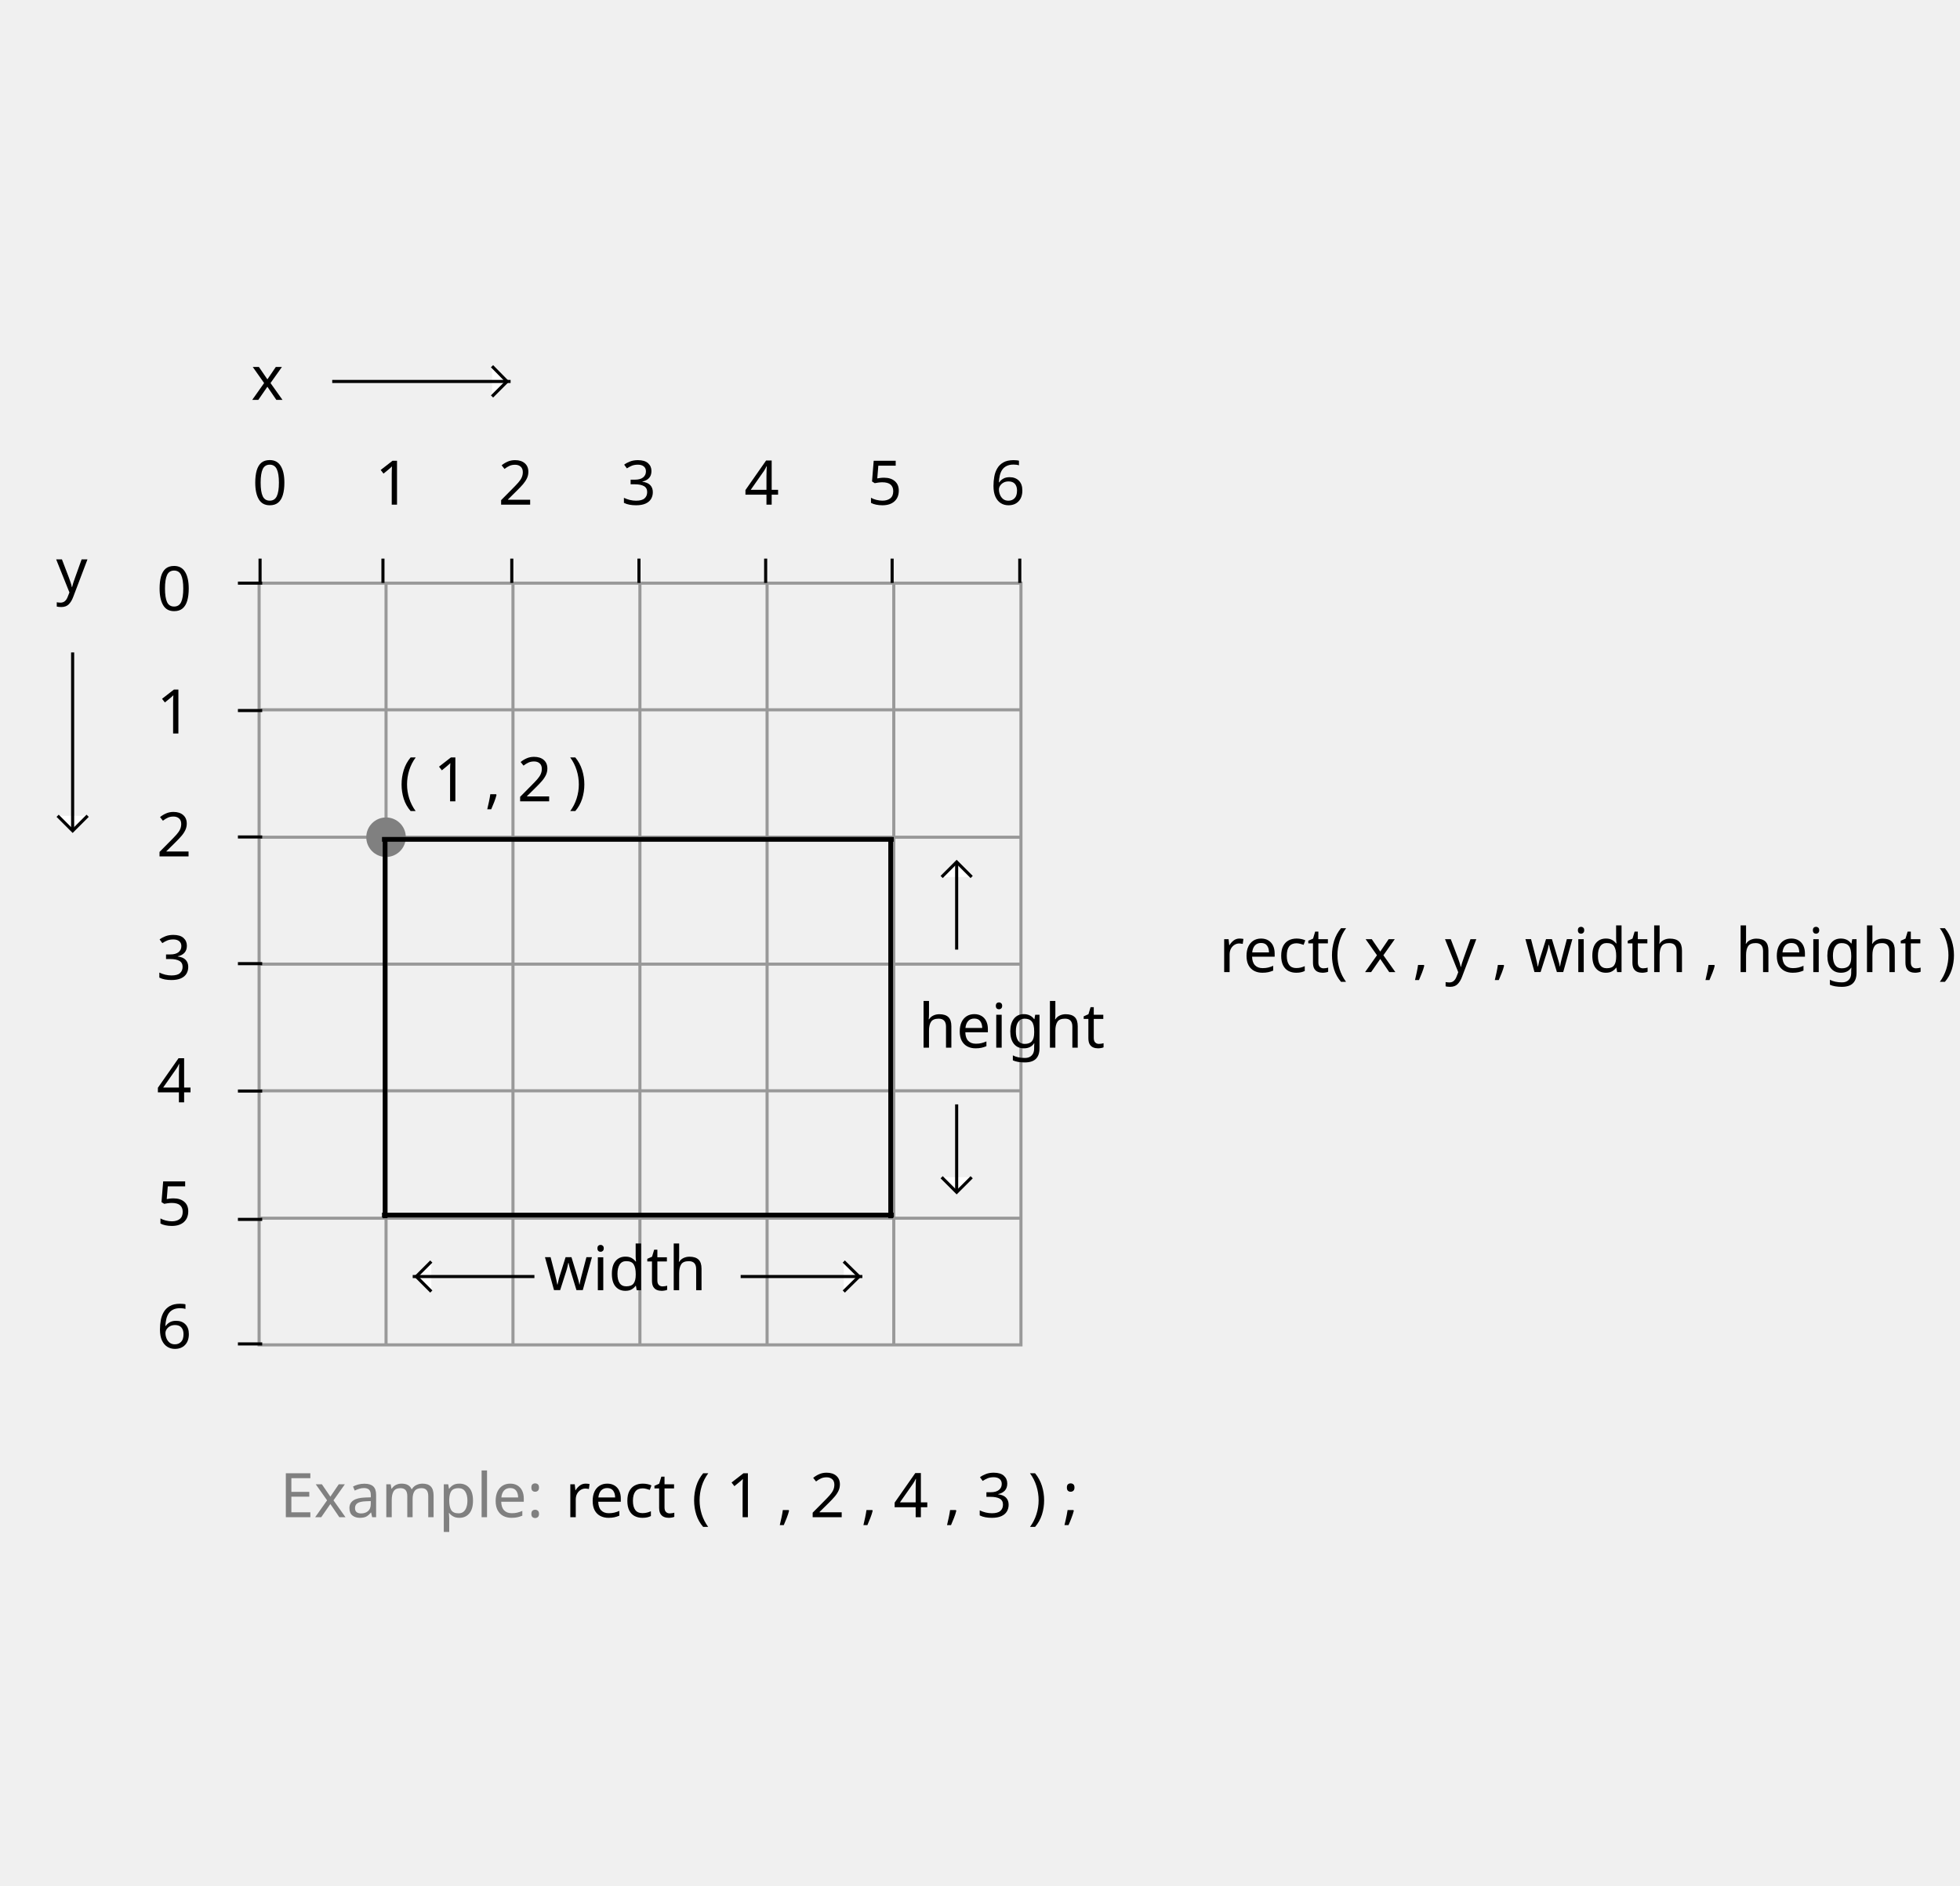
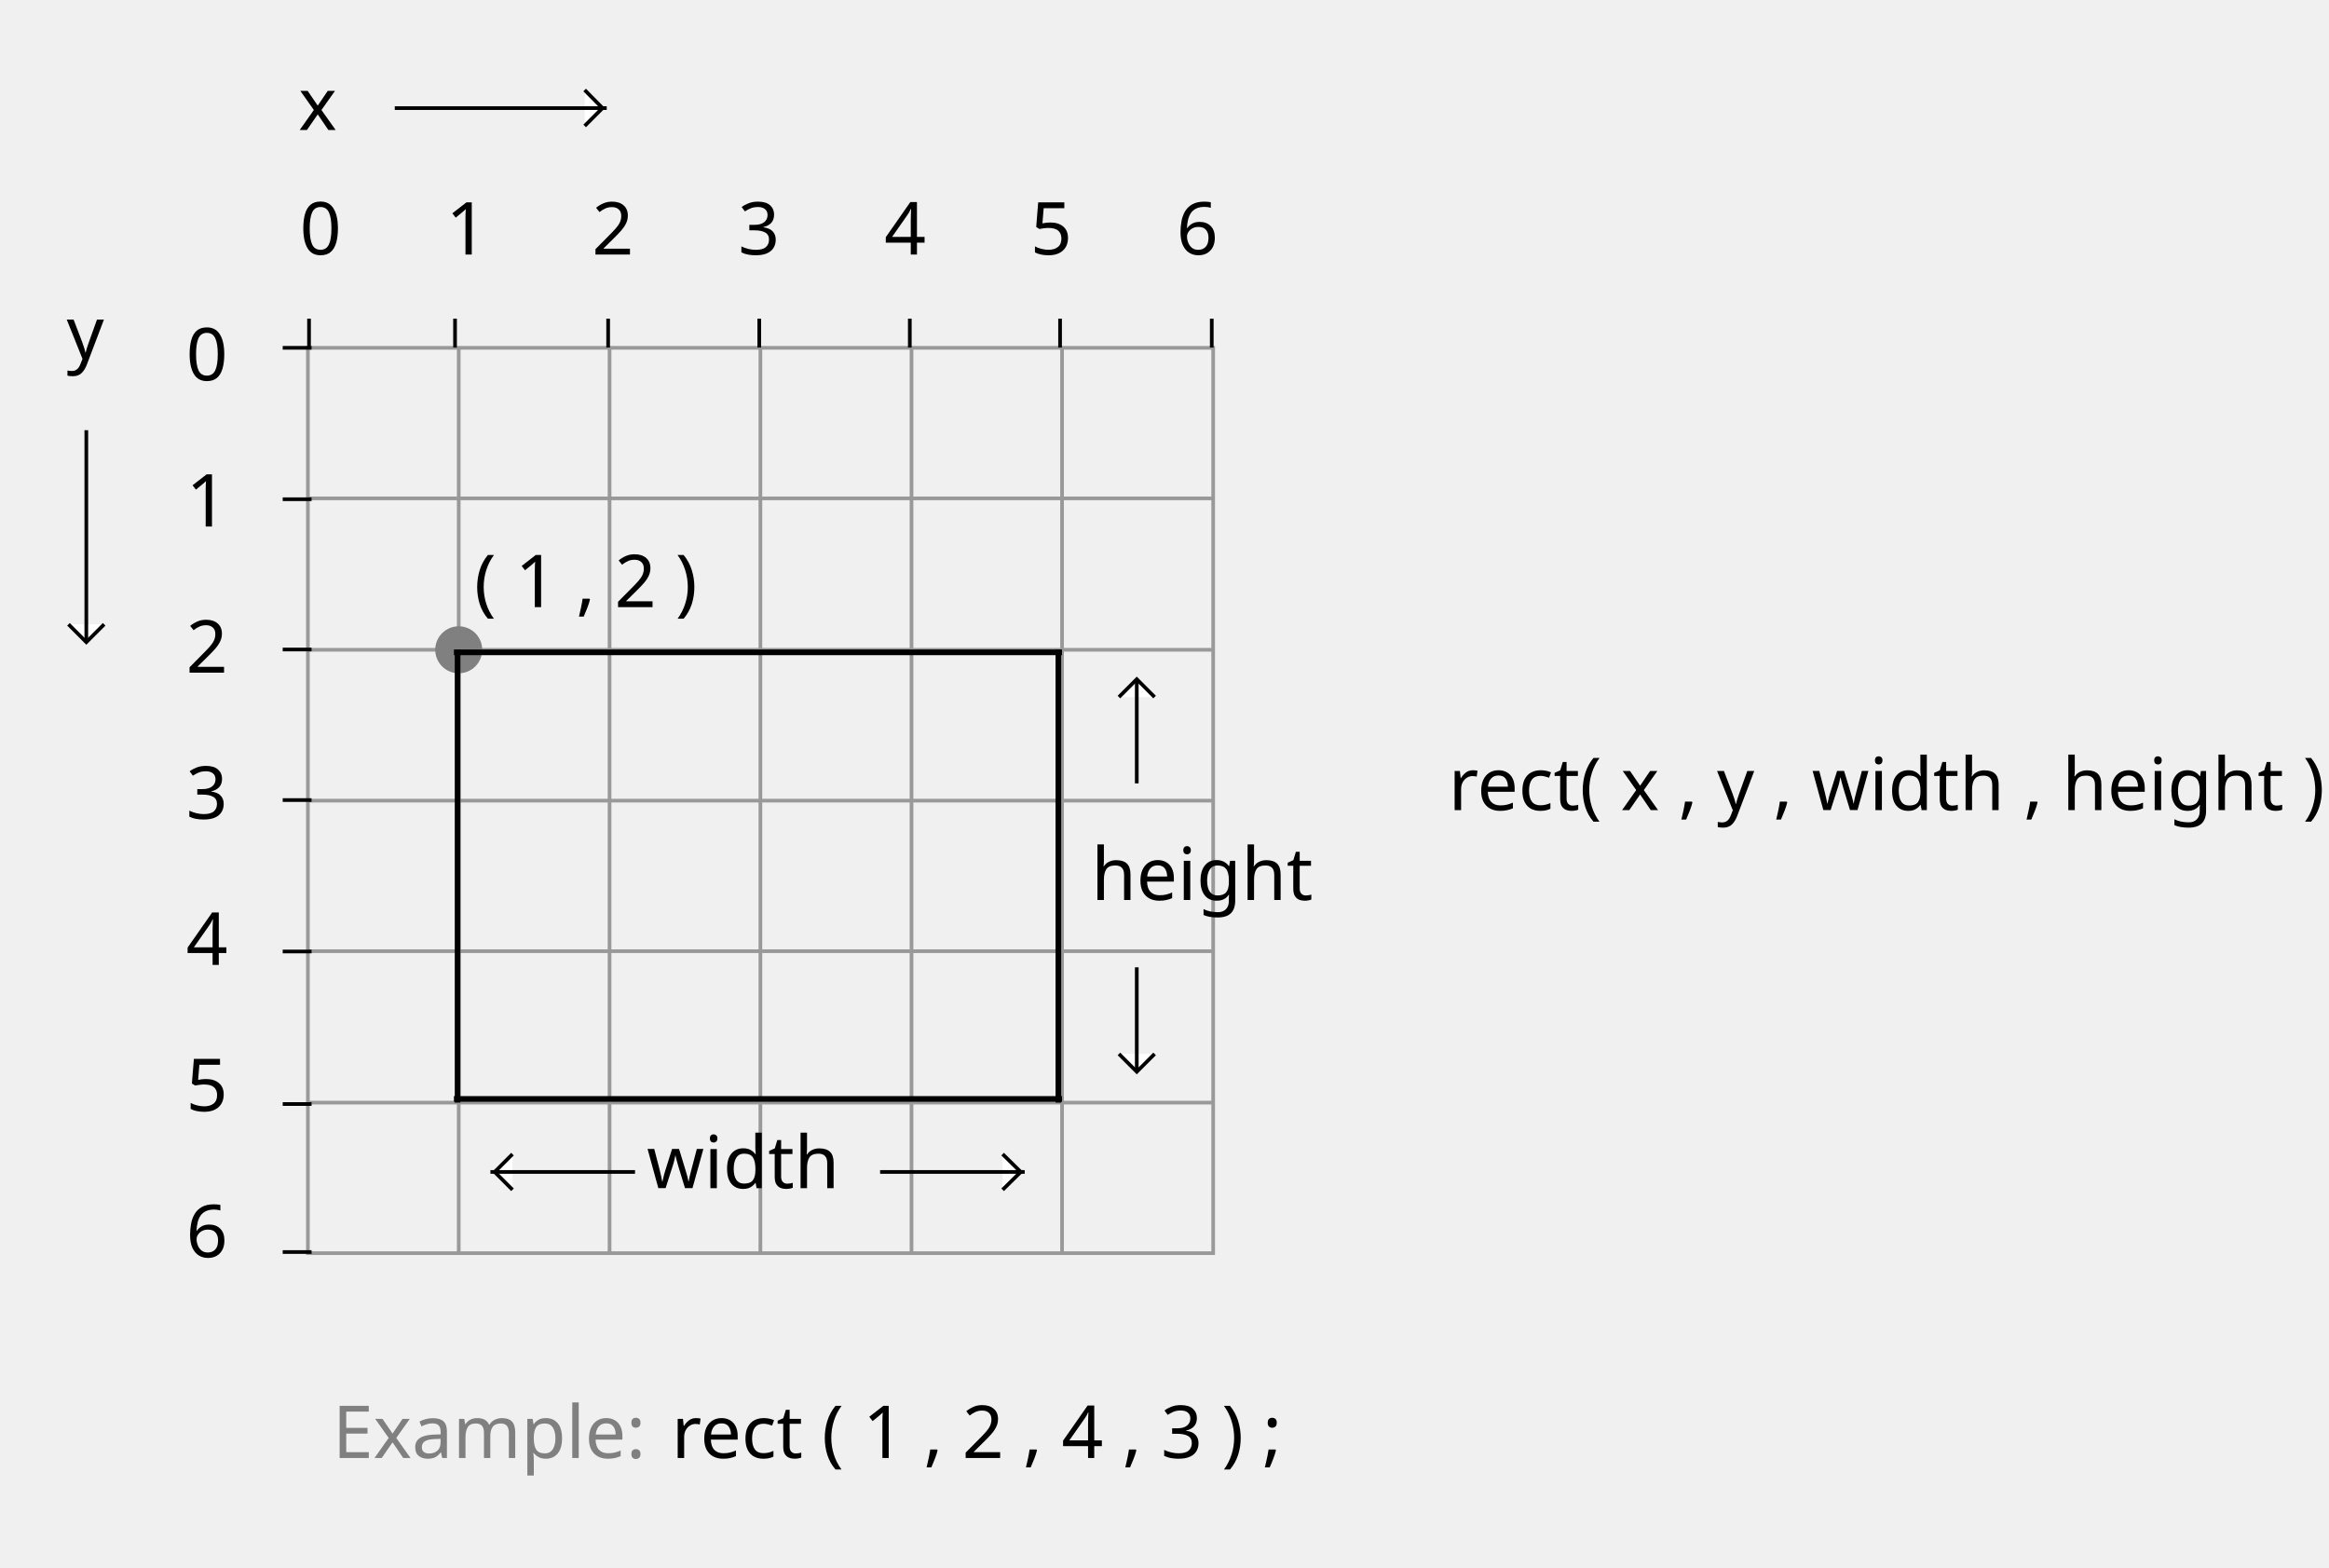
- <svg xmlns="http://www.w3.org/2000/svg" version="1.1" id="Layer_1" x="0px" y="0px" viewBox="-58 0 823 792" enable-background="new -58 0 823 792" xml:space="preserve">
+ <svg xmlns="http://www.w3.org/2000/svg" version="1.1" id="Layer_1" x="0px" y="0px" viewBox="-58 122 823 554" enable-background="new -58 122 823 554" xml:space="preserve">
  <g>
    <rect x="50.8" y="244.9" fill="none" stroke="#999999" stroke-width="1.3" width="319.9" height="319.9" />
    <line fill="none" stroke="#999999" stroke-width="1.3" x1="50.8" y1="511.6" x2="370.6" y2="511.6" />
    <line fill="none" stroke="#999999" stroke-width="1.3" x1="50.8" y1="458.1" x2="370.6" y2="458.1" />
    <line fill="none" stroke="#999999" stroke-width="1.3" x1="50.8" y1="404.9" x2="370.6" y2="404.9" />
    <line fill="none" stroke="#999999" stroke-width="1.3" x1="50.8" y1="351.6" x2="370.6" y2="351.6" />
    <line fill="none" stroke="#999999" stroke-width="1.3" x1="50.8" y1="298.1" x2="370.6" y2="298.1" />
    <line fill="none" stroke="#999999" stroke-width="1.3" x1="317.3" y1="244.9" x2="317.3" y2="564.8" />
    <line fill="none" stroke="#999999" stroke-width="1.3" x1="264.1" y1="244.9" x2="264.1" y2="564.8" />
    <line fill="none" stroke="#999999" stroke-width="1.3" x1="210.7" y1="244.9" x2="210.7" y2="564.8" />
    <line fill="none" stroke="#999999" stroke-width="1.3" x1="157.4" y1="244.9" x2="157.4" y2="564.8" />
    <line fill="none" stroke="#999999" stroke-width="1.3" x1="104.1" y1="244.9" x2="104.1" y2="564.8" />
  </g>
  <text transform="matrix(1 0 0 1 47.4346 167.9454)" font-family="'TheSerif-HP5Plain'" font-size="25.819">x</text>
  <text transform="matrix(1 0 0 1 -34.4453 248.7472)" font-family="'TheSerif-HP5Plain'" font-size="25.819">y</text>
  <text transform="matrix(1 0 0 1 47.9131 211.9318)" font-family="'TheSerif-HP5Plain'" font-size="25.819">0</text>
  <text transform="matrix(1 0 0 1 62.1123 211.9318)" font-family="'TheSerif-HP5Plain'" font-size="25.819" letter-spacing="31"> </text>
  <text transform="matrix(1 0 0 1 99.5498 211.9318)" font-family="'TheSerif-HP5Plain'" font-size="25.819">1</text>
  <text transform="matrix(1 0 0 1 113.751 211.9318)" font-family="'TheSerif-HP5Plain'" font-size="25.819" letter-spacing="31"> </text>
  <text transform="matrix(1 0 0 1 151.1875 211.9318)" font-family="'TheSerif-HP5Plain'" font-size="25.819">2</text>
  <text transform="matrix(1 0 0 1 165.3877 211.9318)" font-family="'TheSerif-HP5Plain'" font-size="25.819" letter-spacing="31"> </text>
  <text transform="matrix(1 0 0 1 202.8252 211.9318)" font-family="'TheSerif-HP5Plain'" font-size="25.819">3</text>
  <text transform="matrix(1 0 0 1 217.0254 211.9318)" font-family="'TheSerif-HP5Plain'" font-size="25.819" letter-spacing="31"> </text>
  <text transform="matrix(1 0 0 1 254.4629 211.9318)" font-family="'TheSerif-HP5Plain'" font-size="25.819">4</text>
  <text transform="matrix(1 0 0 1 268.6631 211.9318)" font-family="'TheSerif-HP5Plain'" font-size="25.819" letter-spacing="31"> </text>
  <text transform="matrix(1 0 0 1 306.1006 211.9318)" font-family="'TheSerif-HP5Plain'" font-size="25.819">5</text>
  <text transform="matrix(1 0 0 1 320.2998 211.9318)" font-family="'TheSerif-HP5Plain'" font-size="25.819" letter-spacing="31"> </text>
  <text transform="matrix(1 0 0 1 357.7373 211.9318)" font-family="'TheSerif-HP5Plain'" font-size="25.819">6</text>
  <circle fill="#808080" cx="104.1" cy="351.6" r="8.3" />
  <text transform="matrix(1 0 0 1 7.75 256.3976)" font-family="'TheSerif-HP5Plain'" font-size="25.819">0</text>
  <text transform="matrix(1 0 0 1 7.75 308.0343)" font-family="'TheSerif-HP5Plain'" font-size="25.819">1</text>
  <text transform="matrix(1 0 0 1 7.75 359.672)" font-family="'TheSerif-HP5Plain'" font-size="25.819">2</text>
  <text transform="matrix(1 0 0 1 7.75 411.3097)" font-family="'TheSerif-HP5Plain'" font-size="25.819">3</text>
  <text transform="matrix(1 0 0 1 7.75 462.9474)" font-family="'TheSerif-HP5Plain'" font-size="25.819">4</text>
  <text transform="matrix(1 0 0 1 7.75 514.5841)" font-family="'TheSerif-HP5Plain'" font-size="25.819">5</text>
  <text transform="matrix(1 0 0 1 7.75 566.2228)" font-family="'TheSerif-HP5Plain'" font-size="25.819">6</text>
  <line fill="none" stroke="#000000" stroke-width="1.3" x1="52.1" y1="244.9" x2="41.9" y2="244.9" />
  <line fill="none" stroke="#000000" stroke-width="1.3" x1="52.1" y1="298.4" x2="41.9" y2="298.4" />
  <line fill="none" stroke="#000000" stroke-width="1.3" x1="52.1" y1="351.5" x2="41.9" y2="351.5" />
  <line fill="none" stroke="#000000" stroke-width="1.3" x1="52.1" y1="404.7" x2="41.9" y2="404.7" />
  <line fill="none" stroke="#000000" stroke-width="1.3" x1="52.1" y1="458.2" x2="41.9" y2="458.2" />
  <line fill="none" stroke="#000000" stroke-width="1.3" x1="52.1" y1="512.1" x2="41.9" y2="512.1" />
  <line fill="none" stroke="#000000" stroke-width="1.3" x1="52.1" y1="564.4" x2="41.9" y2="564.4" />
  <line fill="none" stroke="#000000" stroke-width="1.3" x1="370.2" y1="244.8" x2="370.2" y2="234.6" />
  <line fill="none" stroke="#000000" stroke-width="1.3" x1="316.6" y1="244.8" x2="316.6" y2="234.6" />
  <line fill="none" stroke="#000000" stroke-width="1.3" x1="263.5" y1="244.8" x2="263.5" y2="234.6" />
  <line fill="none" stroke="#000000" stroke-width="1.3" x1="210.3" y1="244.8" x2="210.3" y2="234.6" />
  <line fill="none" stroke="#000000" stroke-width="1.3" x1="156.9" y1="244.8" x2="156.9" y2="234.6" />
  <line fill="none" stroke="#000000" stroke-width="1.3" x1="102.8" y1="244.8" x2="102.8" y2="234.6" />
  <line fill="none" stroke="#000000" stroke-width="1.3" x1="51.2" y1="244.8" x2="51.2" y2="234.6" />
  <polyline fill="#FFFFFF" stroke="#000000" stroke-width="1.3" points="-21.2,342.6 -27.5,348.9 -33.8,342.6 " />
  <line fill="none" stroke="#000000" stroke-width="1.3" x1="-27.5" y1="348.9" x2="-27.5" y2="274" />
  <polyline fill="#FFFFFF" stroke="#000000" stroke-width="1.3" points="350,494.4 343.7,500.7 337.4,494.4 " />
  <line fill="none" stroke="#000000" stroke-width="1.3" x1="343.7" y1="500.7" x2="343.7" y2="463.8" />
  <polyline fill="#FFFFFF" stroke="#000000" stroke-width="1.3" points="337.4,368.3 343.7,362 350,368.3 " />
  <line fill="none" stroke="#000000" stroke-width="1.3" x1="343.7" y1="362" x2="343.7" y2="398.8" />
  <polyline fill="#FFFFFF" stroke="#000000" stroke-width="1.3" points="148.6,153.8 154.9,160.2 148.6,166.5 " />
  <line fill="none" stroke="#000000" stroke-width="1.3" x1="156.4" y1="160.2" x2="81.5" y2="160.2" />
  <polyline fill="#FFFFFF" stroke="#000000" stroke-width="1.3" points="296.3,529.8 302.7,536.1 296.3,542.4 " />
  <line fill="none" stroke="#000000" stroke-width="1.3" x1="304.1" y1="536.1" x2="253" y2="536.1" />
  <polyline fill="#FFFFFF" stroke="#000000" stroke-width="1.3" points="123.1,542.4 116.8,536.1 123.1,529.8 " />
  <line fill="none" stroke="#000000" stroke-width="1.3" x1="115.3" y1="536.1" x2="166.4" y2="536.1" />
  <text transform="matrix(1 0 0 1 453.8408 408.2521)" font-family="'TheSerif-HP5Plain'" font-size="25.819">rect( x , y , width , height ) ;</text>
  <text transform="matrix(1 0 0 1 109.5908 336.5343)" font-family="'TheSerif-HP5Plain'" font-size="25.819">( 1 , 2 )</text>
  <line fill="none" stroke="#000000" stroke-width="2" x1="102.4" y1="352.5" x2="317.3" y2="352.5" />
  <line fill="none" stroke="#000000" stroke-width="2" x1="102.4" y1="510.3" x2="317.3" y2="510.3" />
  <line fill="none" stroke="#000000" stroke-width="2" x1="316" y1="511.6" x2="316" y2="351.6" />
  <line fill="none" stroke="#000000" stroke-width="2" x1="103.7" y1="511.6" x2="103.7" y2="351.6" />
  <text transform="matrix(1 0 0 1 59.5205 637.1681)" fill="#808080" font-family="'TheSerif-HP5Plain'" font-size="25.819">Example:  </text>
  <text transform="matrix(1 0 0 1 179.29 637.1681)" font-family="'TheSerif-HP5Plain'" font-size="25.819">rect ( 1 , 2 , 4 , 3 ) ;</text>
  <text transform="matrix(1 0 0 1 170.5518 541.838)" font-family="'TheSerif-HP5Plain'" font-size="25.819">width</text>
  <text transform="matrix(1 0 0 1 327.6162 439.9972)" font-family="'TheSerif-HP5Plain'" font-size="25.819">height</text>
</svg>
